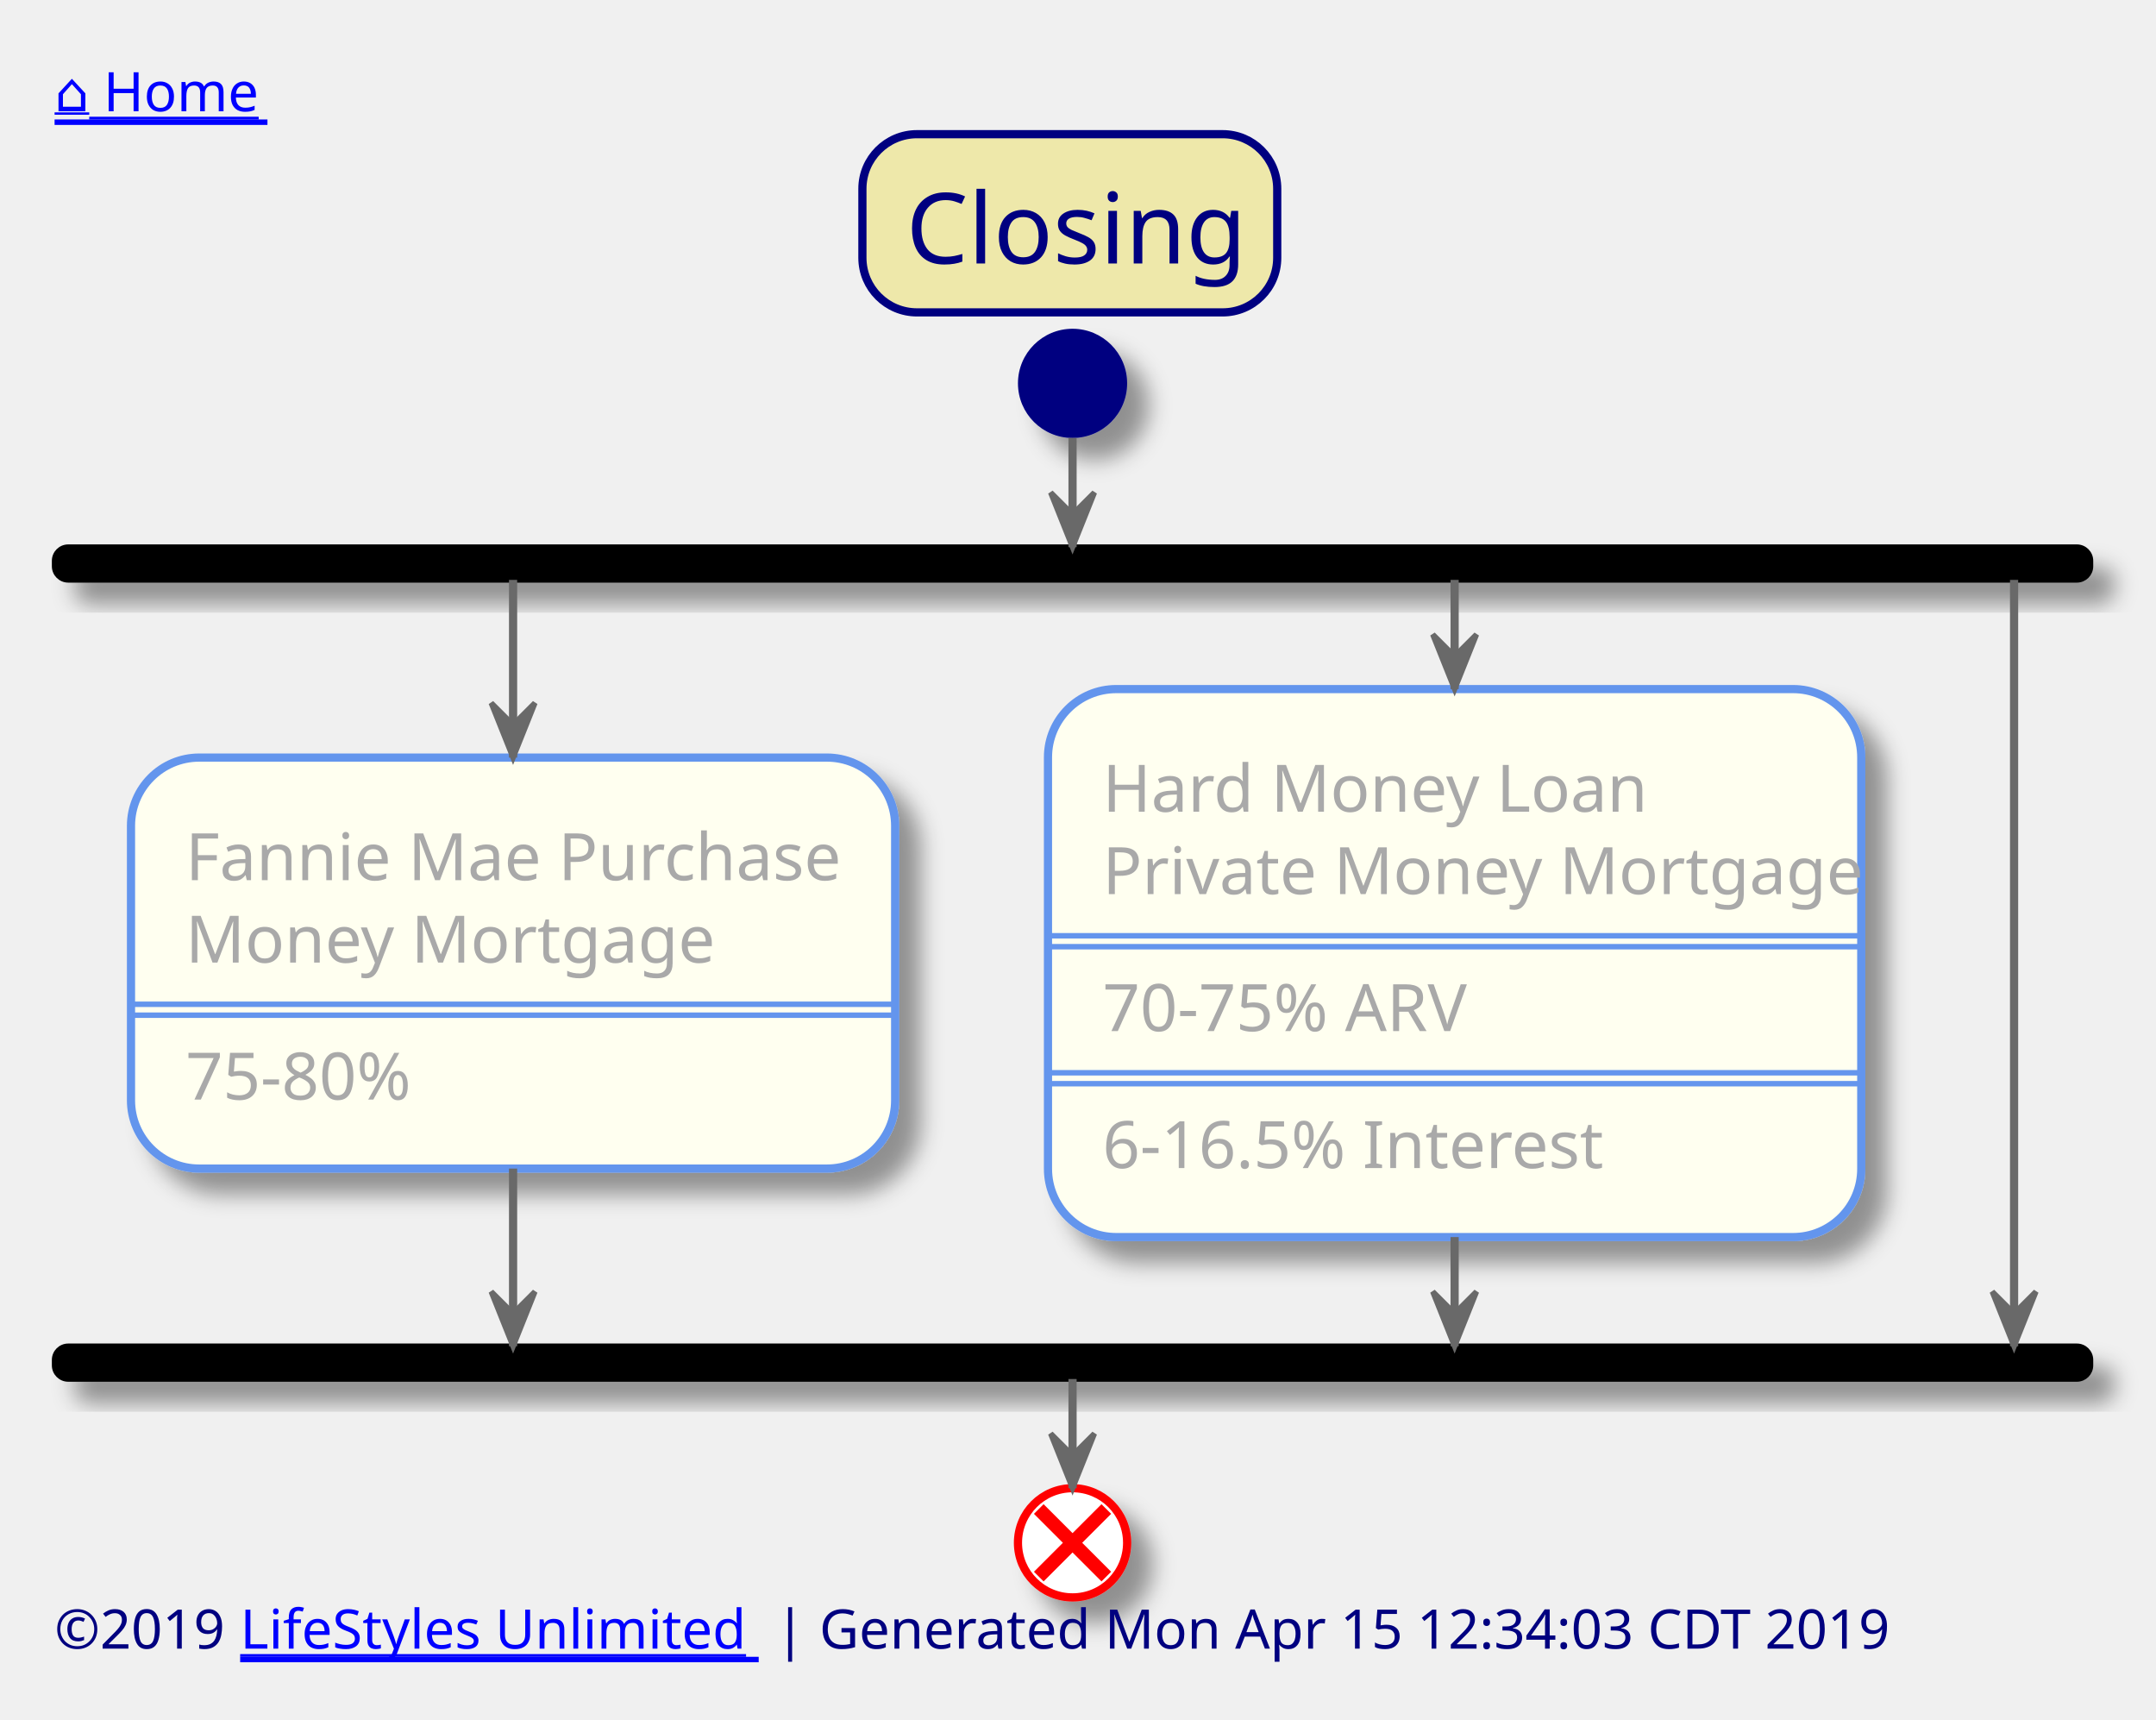
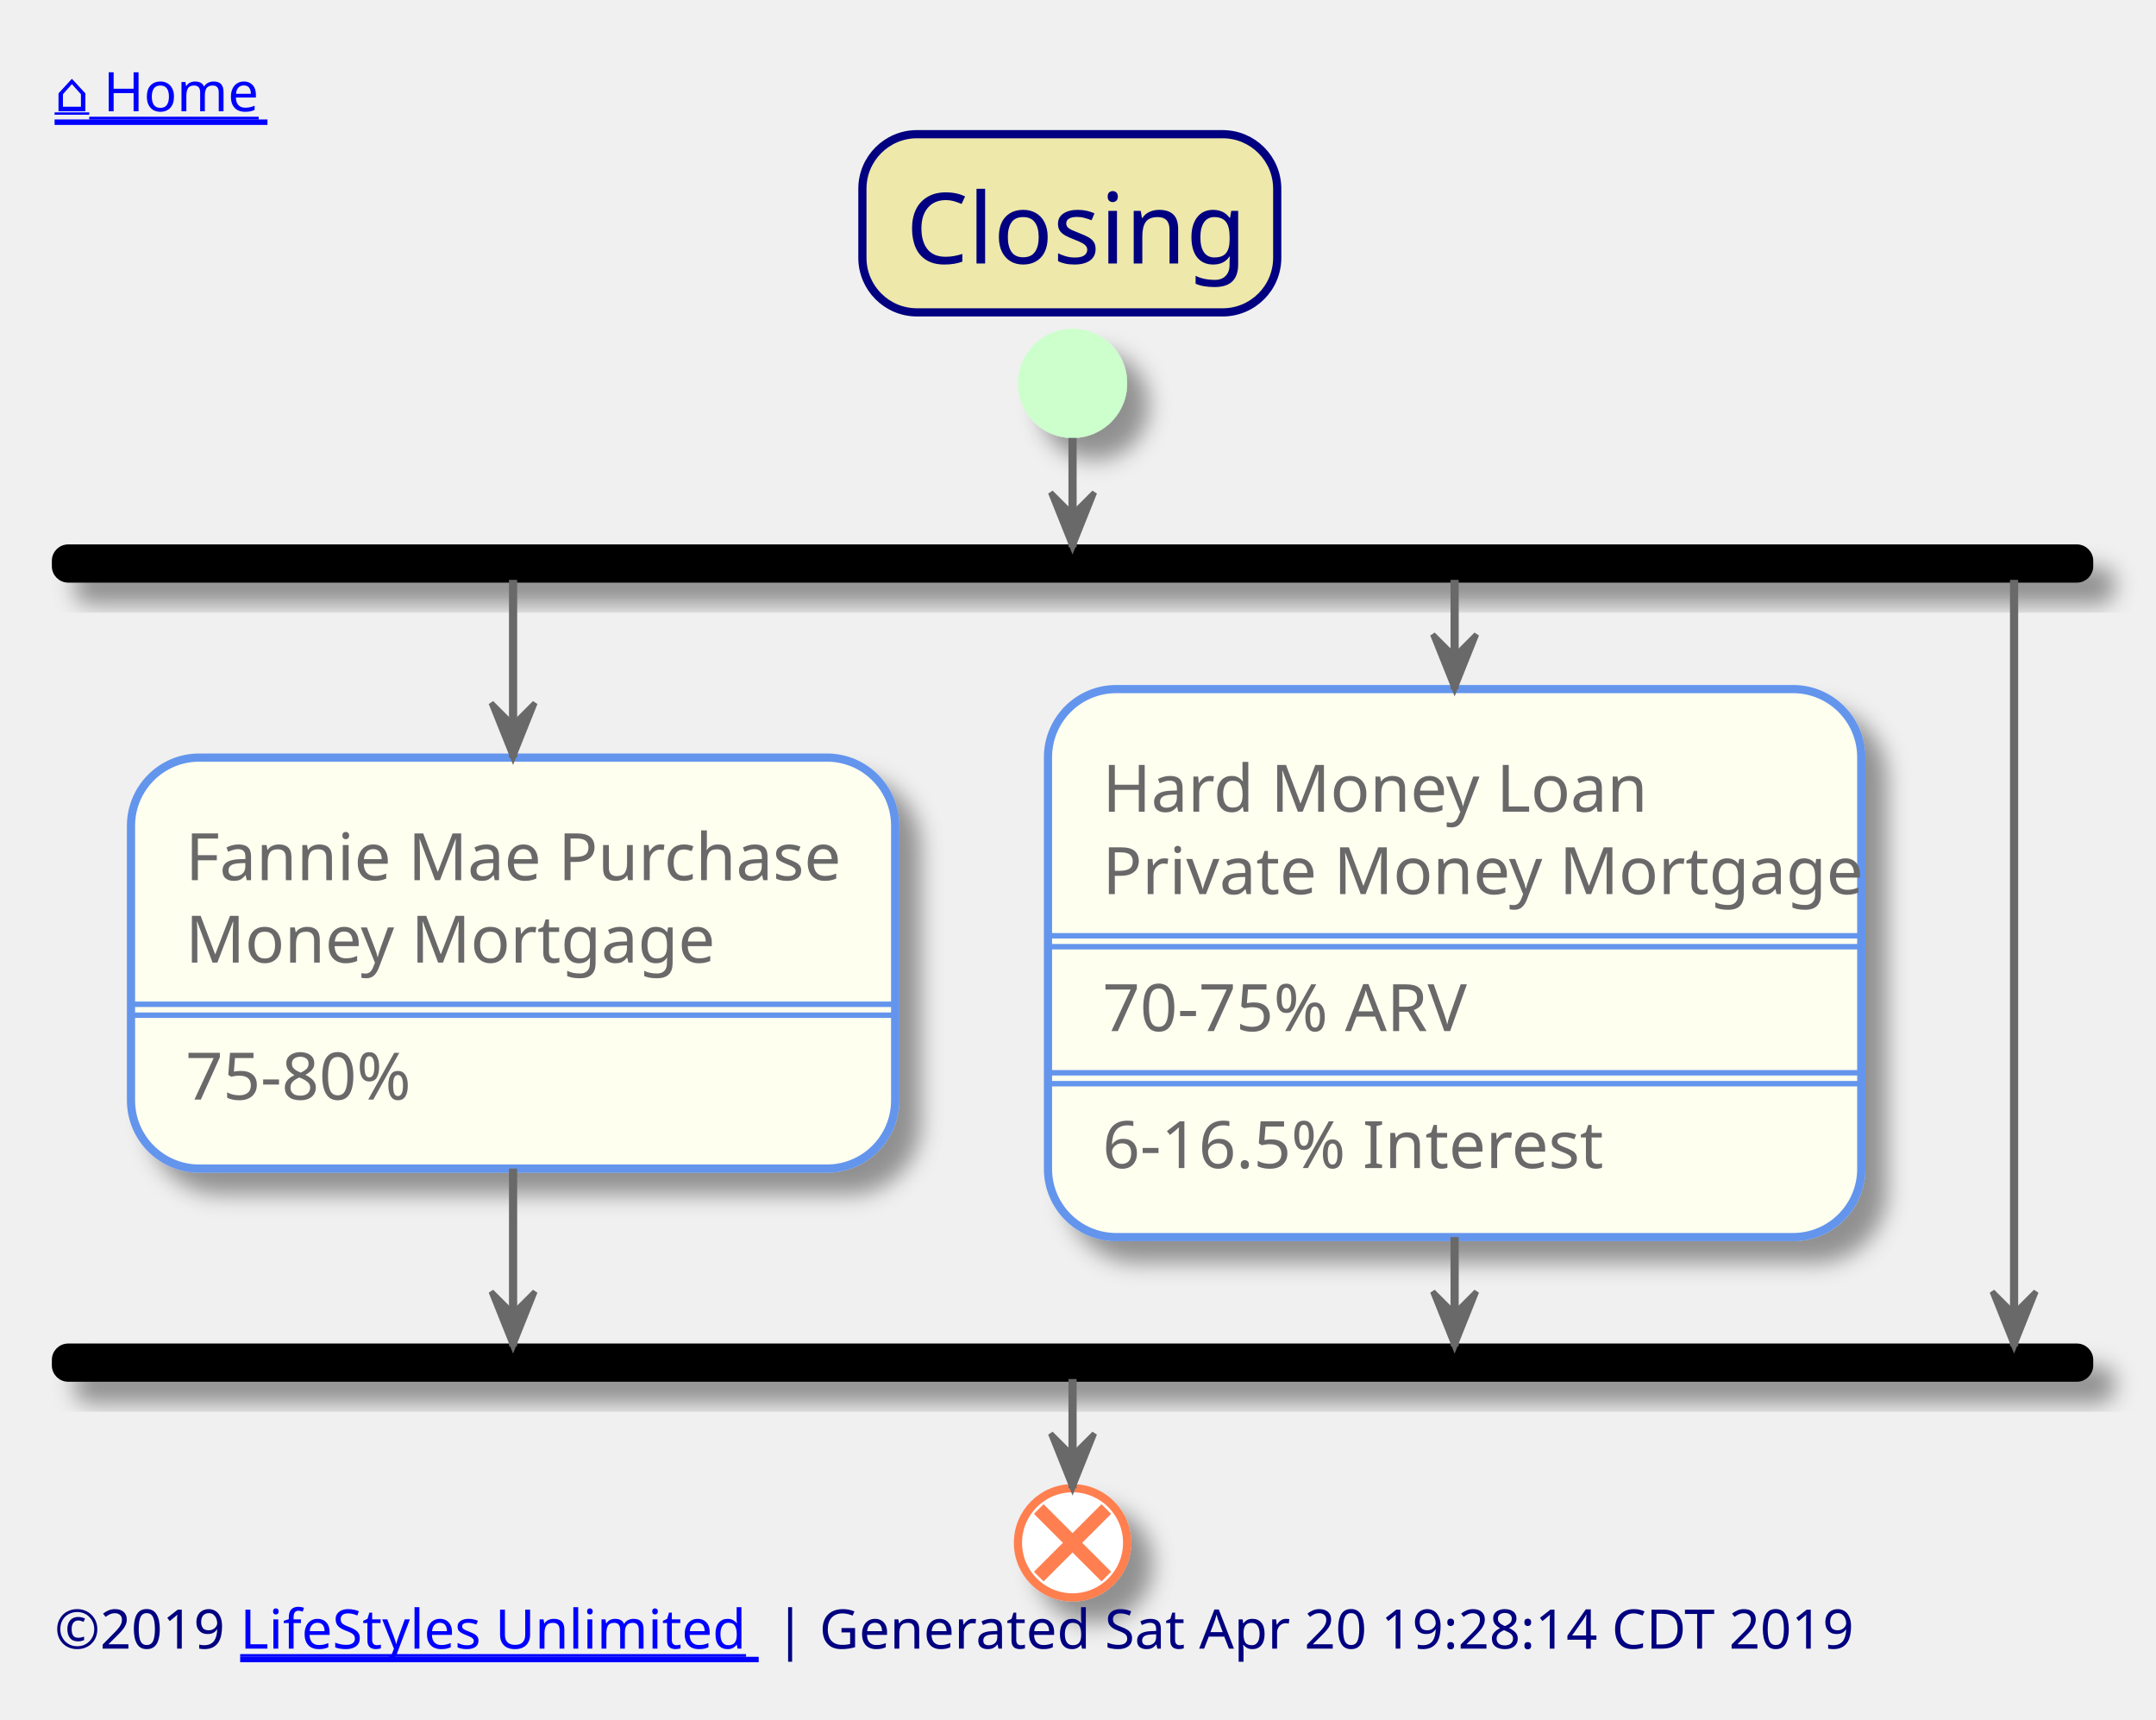
<svg xmlns="http://www.w3.org/2000/svg" xmlns:xlink="http://www.w3.org/1999/xlink" contentScriptType="application/ecmascript" contentStyleType="text/css" height="315px" preserveAspectRatio="none" style="width:395px;height:315px;" version="1.1" viewBox="0 0 395 315" width="395px" zoomAndPan="magnify">
  <defs>
    <style type="text/css">path:hover { stroke: #0000FF !important;}</style>
-     <filter height="300%" id="ftdq8oye07ctj" width="300%" x="-1" y="-1">
+     <filter height="300%" id="f1l7sj979zzatc" width="300%" x="-1" y="-1">
      <feGaussianBlur result="blurOut" stdDeviation="2.0" />
      <feColorMatrix in="blurOut" result="blurOut2" type="matrix" values="0 0 0 0 0 0 0 0 0 0 0 0 0 0 0 0 0 0 .4 0" />
      <feOffset dx="4.0" dy="4.0" in="blurOut2" result="blurOut3" />
      <feBlend in="SourceGraphic" in2="blurOut3" mode="normal" />
    </filter>
  </defs>
  <g>
    <a target="_top" xlink:actuate="onRequest" xlink:href="../index.svg" xlink:show="new" xlink:title="../index.svg" xlink:type="simple">
      <text fill="#0000FF" font-family="sans-serif" font-size="10" lengthAdjust="spacingAndGlyphs" text-decoration="underline" textLength="39" x="10" y="20.381">⌂ Home</text>
      <line style="stroke: #0000FF; stroke-width: 1.0;" x1="10" x2="49" y1="22.381" y2="22.381" />
    </a>
    <rect fill="#EEE8AA" height="32.641" rx="10" ry="10" style="stroke: #000080; stroke-width: 1.5;" width="76" x="158" y="24.578" />
    <text fill="#000080" font-family="sans-serif" font-size="18" lengthAdjust="spacingAndGlyphs" textLength="60" x="166" y="48.264">Closing</text>
-     <ellipse cx="196.5" cy="70.219" fill="#000080" filter="url(#ftdq8oye07ctj)" rx="10" ry="10" style="stroke: none; stroke-width: 1.0;" />
-     <rect fill="#000000" filter="url(#ftdq8oye07ctj)" height="6" rx="2.5" ry="2.5" style="stroke: #000000; stroke-width: 1.0;" width="373" x="10" y="100.219" />
-     <rect fill="#FFFFF0" filter="url(#ftdq8oye07ctj)" height="75.281" rx="12.5" ry="12.5" style="stroke: #6495ED; stroke-width: 1.5;" width="140" x="24" y="138.766" />
-     <text fill="#A9A9A9" font-family="sans-serif" font-size="12" lengthAdjust="spacingAndGlyphs" textLength="120" x="34" y="161.223">Fannie Mae Purchase</text>
-     <text fill="#A9A9A9" font-family="sans-serif" font-size="12" lengthAdjust="spacingAndGlyphs" textLength="89" x="34" y="176.316">Money Mortgage</text>
+     <ellipse cx="196.5" cy="70.219" fill="#CCFFCC" filter="url(#f1l7sj979zzatc)" rx="10" ry="10" style="stroke: none; stroke-width: 1.0;" />
+     <rect fill="#000000" filter="url(#f1l7sj979zzatc)" height="6" rx="2.5" ry="2.5" style="stroke: #000000; stroke-width: 1.0;" width="373" x="10" y="100.219" />
+     <rect fill="#FFFFF0" filter="url(#f1l7sj979zzatc)" height="75.281" rx="12.5" ry="12.5" style="stroke: #6495ED; stroke-width: 1.5;" width="140" x="24" y="138.766" />
+     <text fill="#696969" font-family="sans-serif" font-size="12" lengthAdjust="spacingAndGlyphs" textLength="120" x="34" y="161.223">Fannie Mae Purchase</text>
+     <text fill="#696969" font-family="sans-serif" font-size="12" lengthAdjust="spacingAndGlyphs" textLength="89" x="34" y="176.316">Money Mortgage</text>
    <line style="stroke: #6495ED; stroke-width: 1.0;" x1="24" x2="164" y1="183.953" y2="183.953" />
    <line style="stroke: #6495ED; stroke-width: 1.0;" x1="24" x2="164" y1="185.953" y2="185.953" />
-     <text fill="#A9A9A9" font-family="sans-serif" font-size="12" lengthAdjust="spacingAndGlyphs" textLength="43" x="34" y="201.41">75-80%</text>
-     <rect fill="#FFFFF0" filter="url(#ftdq8oye07ctj)" height="100.375" rx="12.5" ry="12.5" style="stroke: #6495ED; stroke-width: 1.5;" width="149" x="192" y="126.219" />
-     <text fill="#A9A9A9" font-family="sans-serif" font-size="12" lengthAdjust="spacingAndGlyphs" textLength="96" x="202" y="148.676">Hard Money Loan</text>
-     <text fill="#A9A9A9" font-family="sans-serif" font-size="12" lengthAdjust="spacingAndGlyphs" textLength="129" x="202" y="163.769">Private Money Mortgage</text>
+     <text fill="#696969" font-family="sans-serif" font-size="12" lengthAdjust="spacingAndGlyphs" textLength="43" x="34" y="201.41">75-80%</text>
+     <rect fill="#FFFFF0" filter="url(#f1l7sj979zzatc)" height="100.375" rx="12.5" ry="12.5" style="stroke: #6495ED; stroke-width: 1.5;" width="149" x="192" y="126.219" />
+     <text fill="#696969" font-family="sans-serif" font-size="12" lengthAdjust="spacingAndGlyphs" textLength="96" x="202" y="148.676">Hard Money Loan</text>
+     <text fill="#696969" font-family="sans-serif" font-size="12" lengthAdjust="spacingAndGlyphs" textLength="129" x="202" y="163.769">Private Money Mortgage</text>
    <line style="stroke: #6495ED; stroke-width: 1.0;" x1="192" x2="341" y1="171.406" y2="171.406" />
    <line style="stroke: #6495ED; stroke-width: 1.0;" x1="192" x2="341" y1="173.406" y2="173.406" />
-     <text fill="#A9A9A9" font-family="sans-serif" font-size="12" lengthAdjust="spacingAndGlyphs" textLength="69" x="202" y="188.863">70-75% ARV</text>
+     <text fill="#696969" font-family="sans-serif" font-size="12" lengthAdjust="spacingAndGlyphs" textLength="69" x="202" y="188.863">70-75% ARV</text>
    <line style="stroke: #6495ED; stroke-width: 1.0;" x1="192" x2="341" y1="196.5" y2="196.5" />
    <line style="stroke: #6495ED; stroke-width: 1.0;" x1="192" x2="341" y1="198.5" y2="198.5" />
-     <text fill="#A9A9A9" font-family="sans-serif" font-size="12" lengthAdjust="spacingAndGlyphs" textLength="90" x="202" y="213.957">6-16.5% Interest</text>
-     <rect fill="#000000" filter="url(#ftdq8oye07ctj)" height="6" rx="2.5" ry="2.5" style="stroke: #000000; stroke-width: 1.0;" width="373" x="10" y="246.594" />
-     <ellipse cx="196.5" cy="282.594" fill="#FFFFFF" filter="url(#ftdq8oye07ctj)" rx="10" ry="10" style="stroke: #FF0000; stroke-width: 1.5;" />
-     <line style="stroke: #FF0000; stroke-width: 2.5;" x1="190.313" x2="202.687" y1="276.407" y2="288.781" />
-     <line style="stroke: #FF0000; stroke-width: 2.5;" x1="202.687" x2="190.313" y1="276.407" y2="288.781" />
+     <text fill="#696969" font-family="sans-serif" font-size="12" lengthAdjust="spacingAndGlyphs" textLength="90" x="202" y="213.957">6-16.5% Interest</text>
+     <rect fill="#000000" filter="url(#f1l7sj979zzatc)" height="6" rx="2.5" ry="2.5" style="stroke: #000000; stroke-width: 1.0;" width="373" x="10" y="246.594" />
+     <ellipse cx="196.5" cy="282.594" fill="#FFFFFF" filter="url(#f1l7sj979zzatc)" rx="10" ry="10" style="stroke: #FF7F50; stroke-width: 1.5;" />
+     <line style="stroke: #FF7F50; stroke-width: 2.5;" x1="190.313" x2="202.687" y1="276.407" y2="288.781" />
+     <line style="stroke: #FF7F50; stroke-width: 2.5;" x1="202.687" x2="190.313" y1="276.407" y2="288.781" />
    <line style="stroke: #696969; stroke-width: 1.5;" x1="94" x2="94" y1="106.219" y2="138.766" />
    <polygon fill="#696969" points="90,128.766,94,138.766,98,128.766,94,132.766" style="stroke: #696969; stroke-width: 1.0;" />
    <line style="stroke: #696969; stroke-width: 1.5;" x1="266.5" x2="266.5" y1="106.219" y2="126.219" />
    <polygon fill="#696969" points="262.5,116.219,266.5,126.219,270.5,116.219,266.5,120.219" style="stroke: #696969; stroke-width: 1.0;" />
    <line style="stroke: #696969; stroke-width: 1.5;" x1="369" x2="369" y1="106.219" y2="246.594" />
    <polygon fill="#696969" points="365,236.594,369,246.594,373,236.594,369,240.594" style="stroke: #696969; stroke-width: 1.0;" />
    <line style="stroke: #696969; stroke-width: 1.5;" x1="94" x2="94" y1="214.047" y2="246.594" />
    <polygon fill="#696969" points="90,236.594,94,246.594,98,236.594,94,240.594" style="stroke: #696969; stroke-width: 1.0;" />
    <line style="stroke: #696969; stroke-width: 1.5;" x1="266.5" x2="266.5" y1="226.594" y2="246.594" />
    <polygon fill="#696969" points="262.5,236.594,266.5,246.594,270.5,236.594,266.5,240.594" style="stroke: #696969; stroke-width: 1.0;" />
    <line style="stroke: #696969; stroke-width: 1.5;" x1="196.5" x2="196.5" y1="80.219" y2="100.219" />
    <polygon fill="#696969" points="192.5,90.219,196.5,100.219,200.5,90.219,196.5,94.219" style="stroke: #696969; stroke-width: 1.0;" />
    <line style="stroke: #696969; stroke-width: 1.5;" x1="196.5" x2="196.5" y1="252.594" y2="272.594" />
    <polygon fill="#696969" points="192.5,262.594,196.5,272.594,200.5,262.594,196.5,266.594" style="stroke: #696969; stroke-width: 1.0;" />
    <text fill="#000080" font-family="sans-serif" font-size="10" lengthAdjust="spacingAndGlyphs" textLength="31" x="10" y="301.975">©2019</text>
    <a target="_top" xlink:actuate="onRequest" xlink:href="http://www.lifestylesunlimited.com" xlink:show="new" xlink:title="http://www.lifestylesunlimited.com" xlink:type="simple">
      <text fill="#0000FF" font-family="sans-serif" font-size="10" lengthAdjust="spacingAndGlyphs" text-decoration="underline" textLength="95" x="44" y="301.975">LifeStyles Unlimited</text>
      <line style="stroke: #0000FF; stroke-width: 1.0;" x1="44" x2="139" y1="303.975" y2="303.975" />
    </a>
-     <text fill="#000080" font-family="sans-serif" font-size="10" lengthAdjust="spacingAndGlyphs" textLength="210" x="142" y="301.975">| Generated Mon Apr 15 12:34:03 CDT 2019</text>
+     <text fill="#000080" font-family="sans-serif" font-size="10" lengthAdjust="spacingAndGlyphs" textLength="205" x="142" y="301.975">| Generated Sat Apr 20 19:28:14 CDT 2019</text>
  </g>
</svg>
